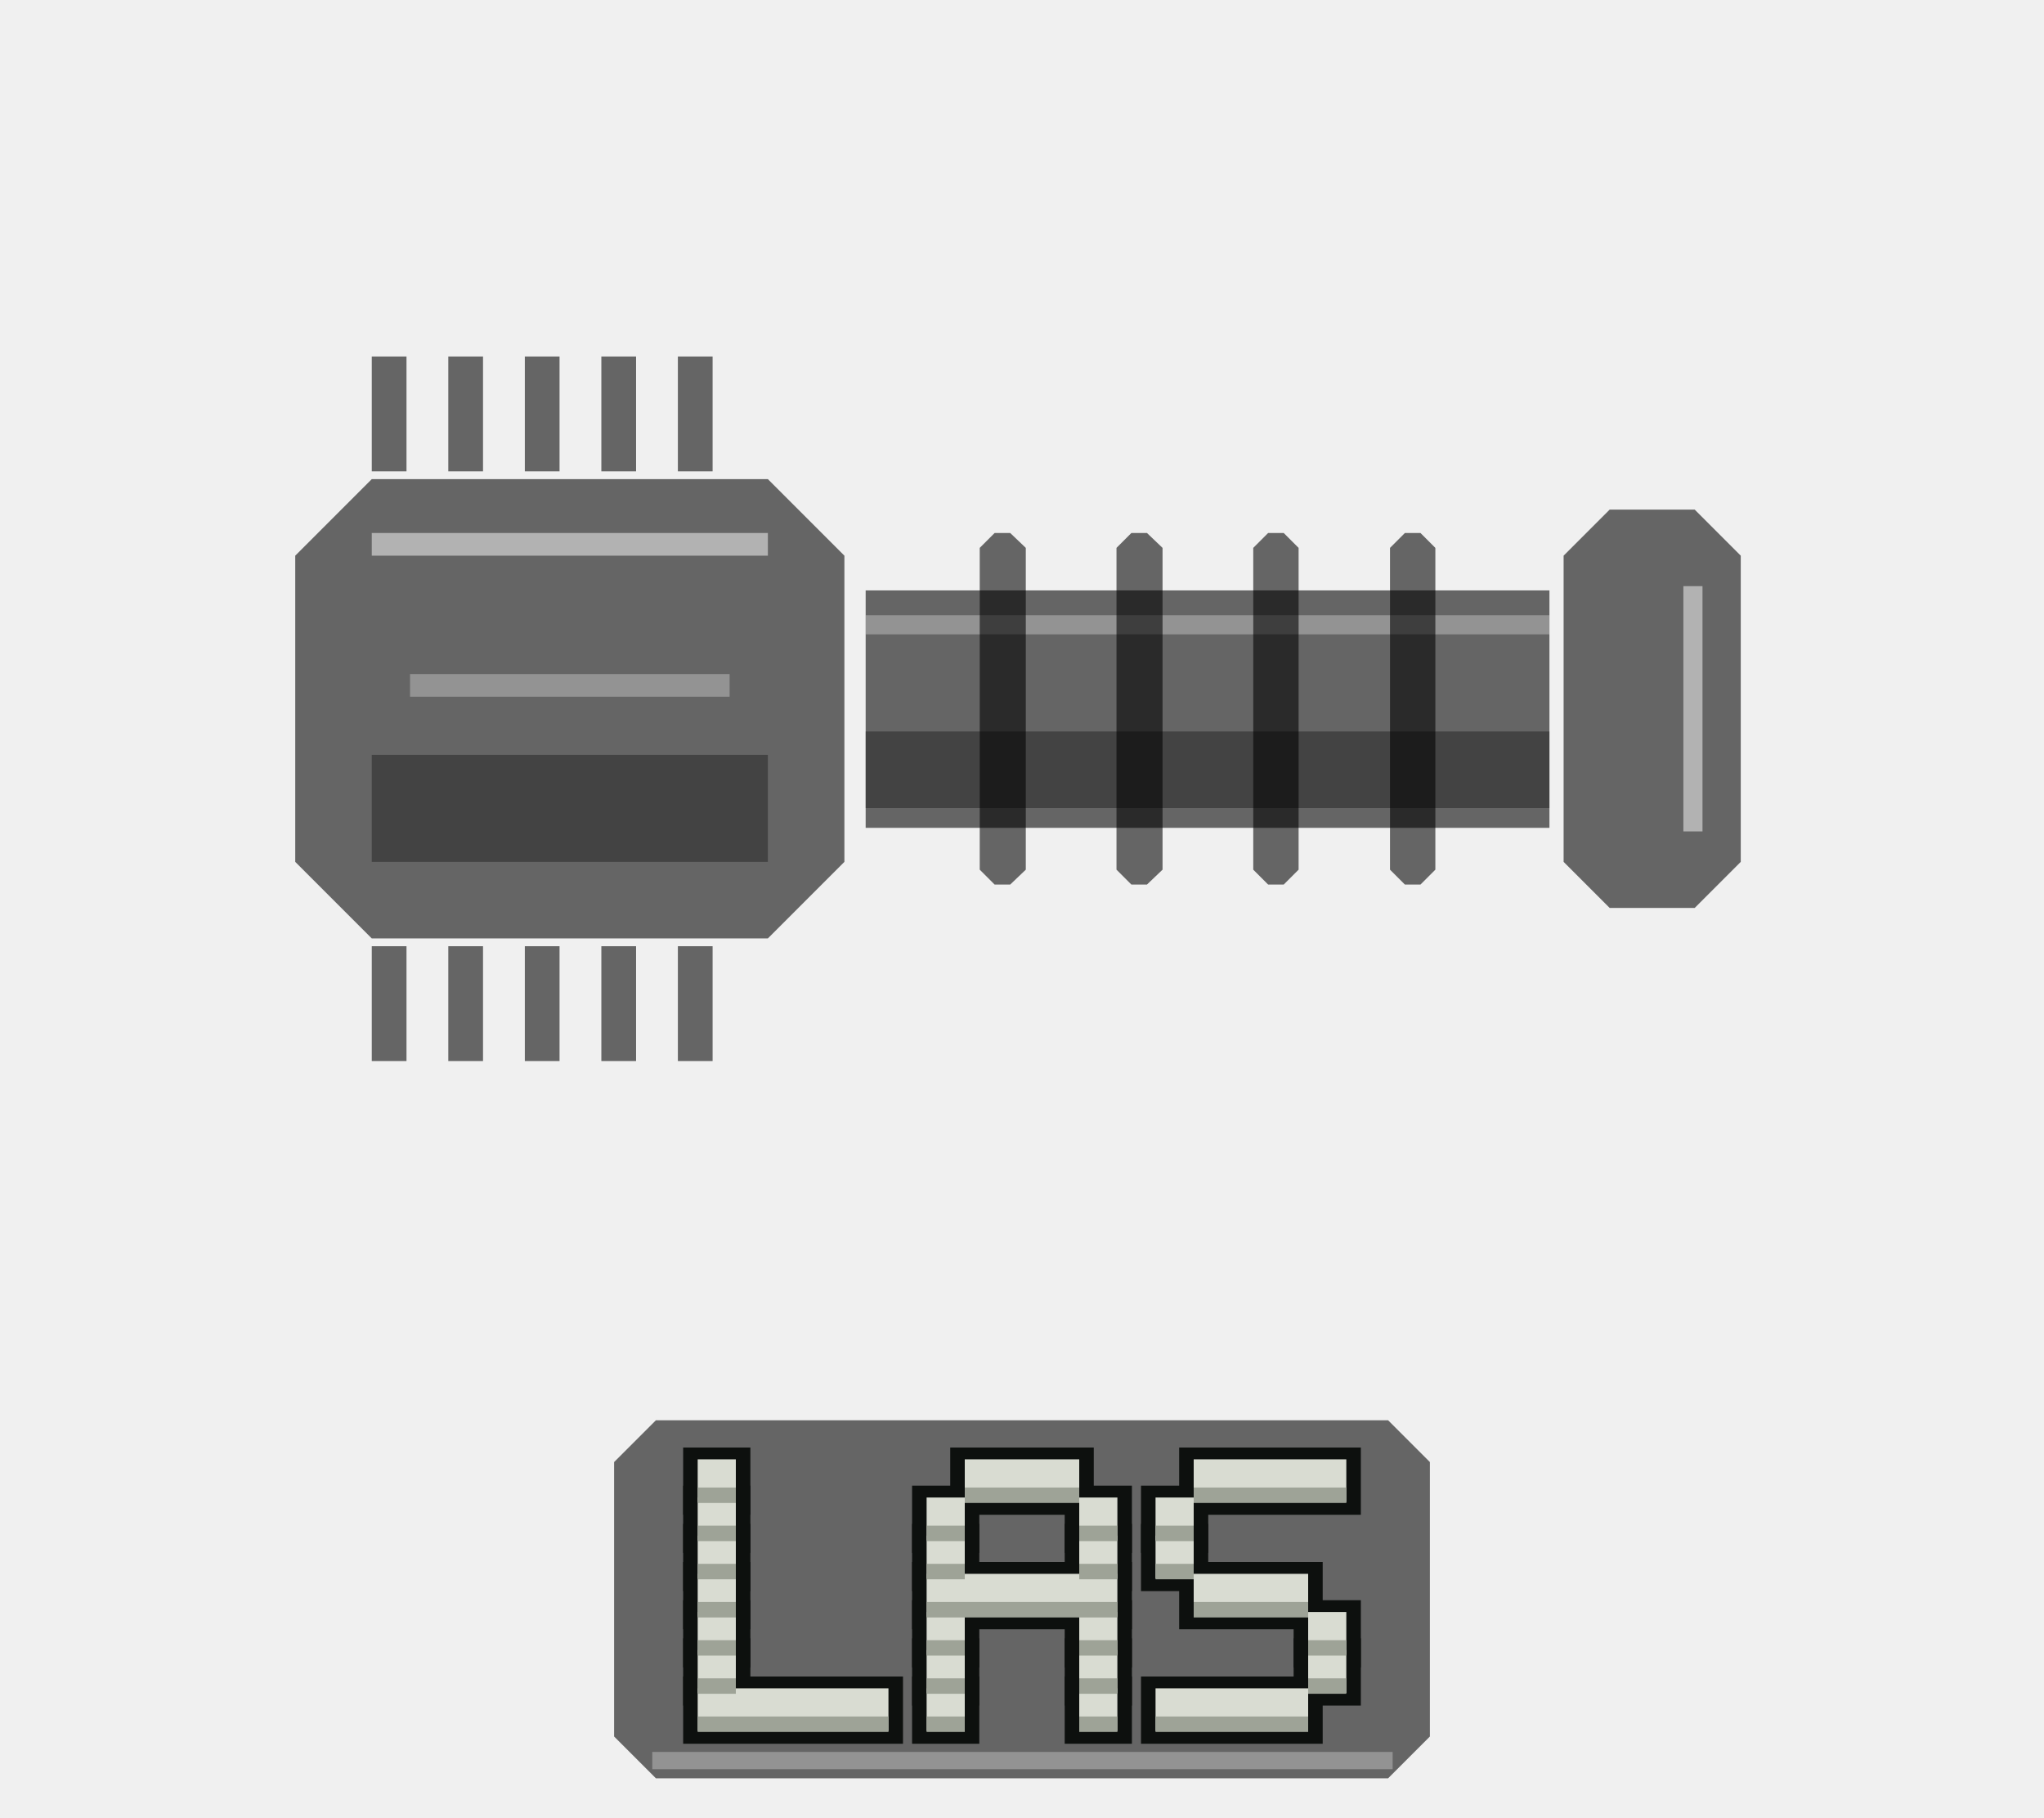
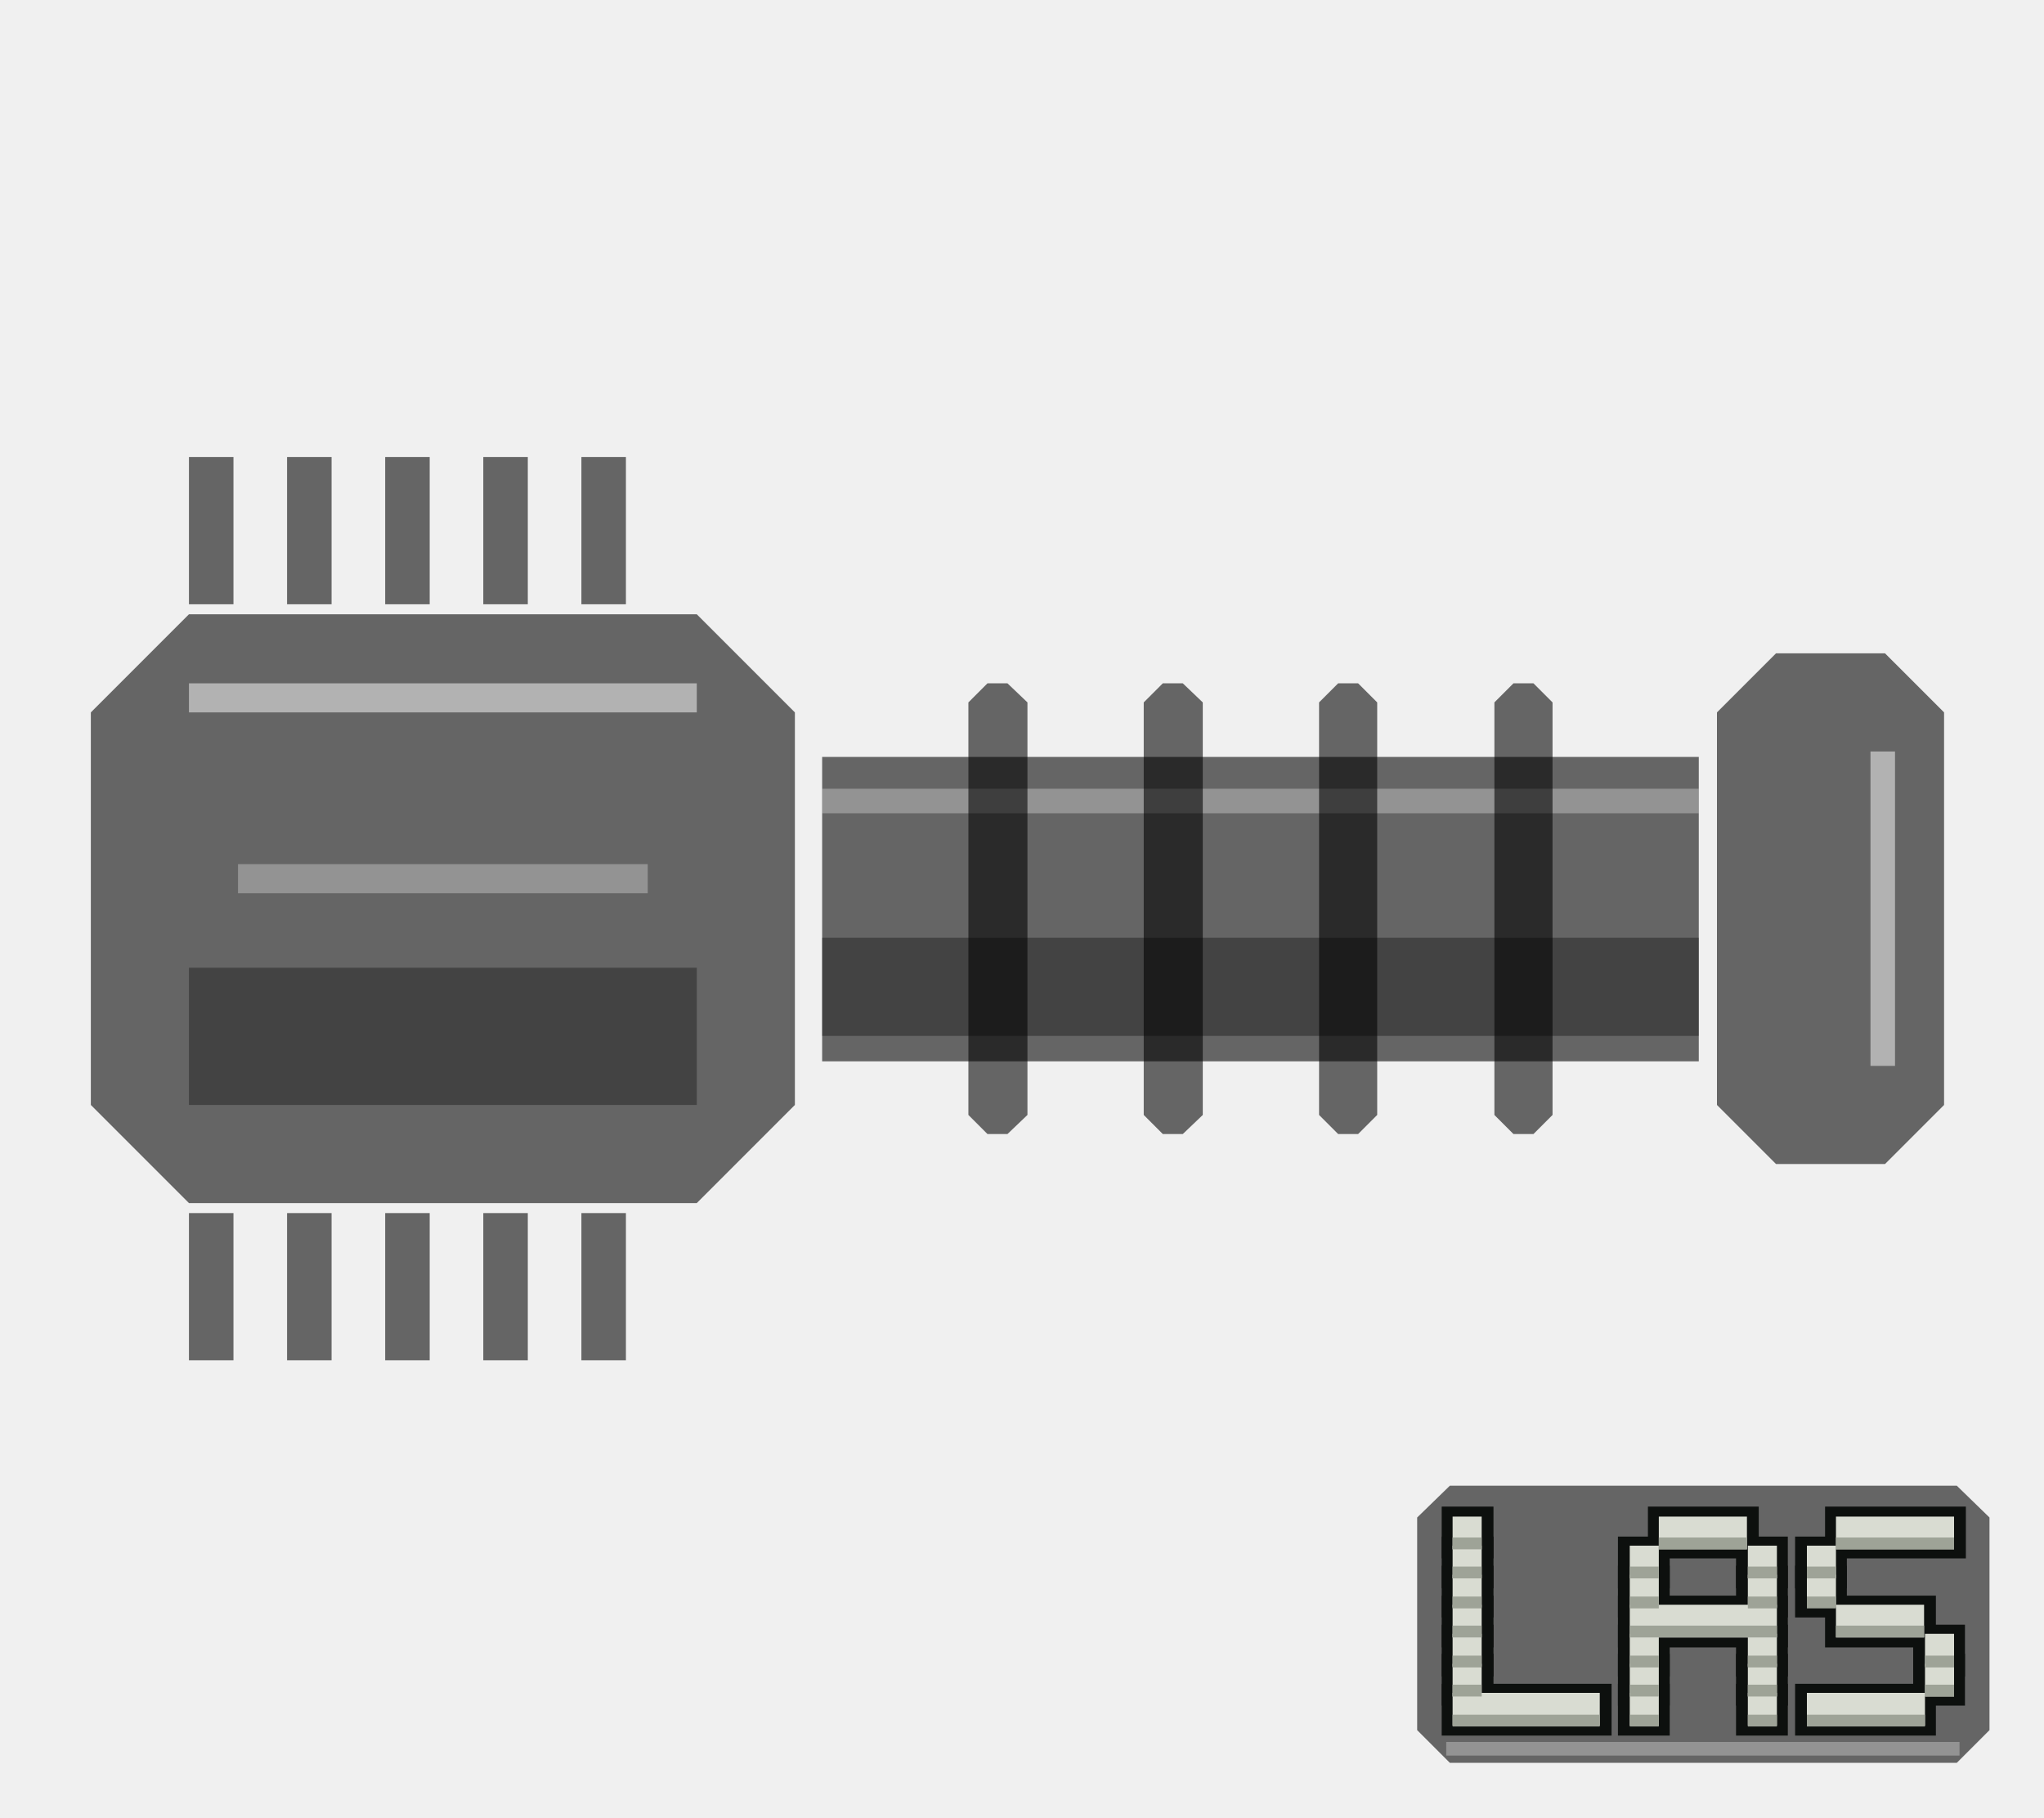
<svg xmlns="http://www.w3.org/2000/svg" viewBox="0 0 225 200">
-   <g transform="translate(24.7 0) scale(0.78)">
-     <polygon points="20.8,67.6 76.7,67.6 87.5,78.4 87.5,121.6 76.7,132.4 20.8,132.4 10,121.6 10,78.4" fill="#000000" fill-opacity="0.58" />
-     <rect x="20.8" y="50.3" width="4.9" height="16.2" fill="#000000" fill-opacity="0.58" />
-     <rect x="20.8" y="133.5" width="4.9" height="16.2" fill="#000000" fill-opacity="0.58" />
-     <rect x="31.6" y="50.3" width="4.9" height="16.2" fill="#000000" fill-opacity="0.58" />
-     <rect x="31.6" y="133.5" width="4.9" height="16.2" fill="#000000" fill-opacity="0.58" />
-     <rect x="42.4" y="50.3" width="4.9" height="16.2" fill="#000000" fill-opacity="0.58" />
-     <rect x="42.4" y="133.5" width="4.9" height="16.2" fill="#000000" fill-opacity="0.58" />
-     <rect x="53.2" y="50.3" width="4.9" height="16.2" fill="#000000" fill-opacity="0.58" />
-     <rect x="53.2" y="133.5" width="4.9" height="16.2" fill="#000000" fill-opacity="0.58" />
-     <rect x="64" y="50.3" width="4.9" height="16.2" fill="#000000" fill-opacity="0.58" />
-     <rect x="64" y="133.5" width="4.9" height="16.2" fill="#000000" fill-opacity="0.58" />
-     <rect x="20.8" y="75.2" width="55.9" height="3.2" fill="#ffffff" fill-opacity="0.5" />
-     <rect x="20.8" y="106.5" width="55.9" height="15.1" fill="#000000" fill-opacity="0.34" />
-     <rect x="26.2" y="95.1" width="45.1" height="3.2" fill="#ffffff" fill-opacity="0.3" />
-     <rect x="90.5" y="83.3" width="96.5" height="33.5" fill="#000000" fill-opacity="0.58" />
-     <rect x="90.5" y="103.2" width="96.5" height="10.8" fill="#000000" fill-opacity="0.34" />
-     <rect x="90.5" y="86.8" width="96.5" height="2.7" fill="#ffffff" fill-opacity="0.3" />
-     <polygon points="108.7,75.2 110.9,75.2 113.1,77.3 113.1,122.7 110.9,124.8 108.7,124.8 106.6,122.7 106.6,77.3" fill="#000000" fill-opacity="0.58" />
-     <polygon points="128,75.2 130.2,75.2 132.4,77.3 132.4,122.7 130.2,124.8 128,124.8 125.9,122.7 125.9,77.3" fill="#000000" fill-opacity="0.58" />
-     <polygon points="147.3,75.2 149.5,75.2 151.6,77.3 151.6,122.7 149.5,124.8 147.3,124.8 145.2,122.7 145.2,77.3" fill="#000000" fill-opacity="0.58" />
-     <polygon points="166.6,75.2 168.8,75.2 170.9,77.3 170.9,122.7 168.8,124.8 166.6,124.8 164.5,122.7 164.5,77.3" fill="#000000" fill-opacity="0.58" />
-     <polygon points="195.5,71.9 207.5,71.9 214,78.4 214,121.6 207.5,128.1 195.5,128.1 189,121.6 189,78.4" fill="#000000" fill-opacity="0.58" />
-     <rect x="205.9" y="82.7" width="2.7" height="34.6" fill="#ffffff" fill-opacity="0.5" />
-   </g>
-   <polygon points="72.2,156.3 152.8,156.3 157.4,160.9 157.4,191.1 152.8,195.7 72.2,195.7 67.6,191.1 67.6,160.9" fill="#000000" fill-opacity="0.58" />
-   <rect x="71.8" y="192.8" width="81.5" height="1.9" fill="#ffffff" fill-opacity="0.3" />
-   <rect x="75.2" y="159.3" width="7.4" height="7.4" fill="#0d100e" />
-   <rect x="75.2" y="163.5" width="7.4" height="7.4" fill="#0d100e" />
-   <rect x="75.2" y="167.7" width="7.4" height="7.4" fill="#0d100e" />
-   <rect x="75.2" y="171.9" width="7.4" height="7.4" fill="#0d100e" />
-   <rect x="75.2" y="176.1" width="7.4" height="7.4" fill="#0d100e" />
-   <rect x="75.2" y="180.3" width="7.4" height="7.4" fill="#0d100e" />
-   <rect x="75.2" y="184.5" width="24.2" height="7.4" fill="#0d100e" />
-   <rect x="104.6" y="159.3" width="15.8" height="7.4" fill="#0d100e" />
-   <rect x="100.4" y="163.5" width="7.4" height="7.4" fill="#0d100e" />
-   <rect x="117.2" y="163.5" width="7.4" height="7.4" fill="#0d100e" />
-   <rect x="100.4" y="167.7" width="7.4" height="7.4" fill="#0d100e" />
-   <rect x="117.2" y="167.7" width="7.4" height="7.4" fill="#0d100e" />
-   <rect x="100.4" y="171.9" width="24.2" height="7.4" fill="#0d100e" />
-   <rect x="100.4" y="176.1" width="7.4" height="7.4" fill="#0d100e" />
-   <rect x="117.2" y="176.1" width="7.4" height="7.4" fill="#0d100e" />
-   <rect x="100.4" y="180.3" width="7.4" height="7.4" fill="#0d100e" />
-   <rect x="117.2" y="180.3" width="7.4" height="7.4" fill="#0d100e" />
-   <rect x="100.4" y="184.5" width="7.4" height="7.4" fill="#0d100e" />
-   <rect x="117.2" y="184.5" width="7.4" height="7.4" fill="#0d100e" />
-   <rect x="129.8" y="159.3" width="20" height="7.4" fill="#0d100e" />
-   <rect x="125.6" y="163.5" width="7.4" height="7.4" fill="#0d100e" />
-   <rect x="125.6" y="167.7" width="7.4" height="7.4" fill="#0d100e" />
-   <rect x="129.8" y="171.9" width="15.8" height="7.4" fill="#0d100e" />
-   <rect x="142.4" y="176.1" width="7.4" height="7.4" fill="#0d100e" />
-   <rect x="142.4" y="180.3" width="7.4" height="7.4" fill="#0d100e" />
-   <rect x="125.6" y="184.5" width="20" height="7.4" fill="#0d100e" />
-   <rect x="76.8" y="160.6" width="4.2" height="4.7" fill="#d9dcd2" />
-   <rect x="76.8" y="164.8" width="4.2" height="4.7" fill="#d9dcd2" />
-   <rect x="76.8" y="169" width="4.2" height="4.7" fill="#d9dcd2" />
-   <rect x="76.8" y="173.2" width="4.2" height="4.7" fill="#d9dcd2" />
-   <rect x="76.8" y="177.4" width="4.2" height="4.7" fill="#d9dcd2" />
-   <rect x="76.8" y="181.6" width="4.2" height="4.7" fill="#d9dcd2" />
-   <rect x="76.8" y="185.8" width="21" height="4.7" fill="#d9dcd2" />
-   <rect x="106.2" y="160.6" width="12.6" height="4.7" fill="#d9dcd2" />
-   <rect x="102" y="164.8" width="4.2" height="4.7" fill="#d9dcd2" />
-   <rect x="118.8" y="164.8" width="4.2" height="4.7" fill="#d9dcd2" />
-   <rect x="102" y="169" width="4.2" height="4.7" fill="#d9dcd2" />
-   <rect x="118.8" y="169" width="4.2" height="4.7" fill="#d9dcd2" />
-   <rect x="102" y="173.2" width="21" height="4.7" fill="#d9dcd2" />
-   <rect x="102" y="177.4" width="4.2" height="4.7" fill="#d9dcd2" />
-   <rect x="118.8" y="177.4" width="4.2" height="4.7" fill="#d9dcd2" />
-   <rect x="102" y="181.6" width="4.2" height="4.7" fill="#d9dcd2" />
-   <rect x="118.8" y="181.6" width="4.2" height="4.7" fill="#d9dcd2" />
-   <rect x="102" y="185.8" width="4.2" height="4.7" fill="#d9dcd2" />
-   <rect x="118.8" y="185.8" width="4.2" height="4.7" fill="#d9dcd2" />
-   <rect x="131.4" y="160.6" width="16.8" height="4.7" fill="#d9dcd2" />
-   <rect x="127.2" y="164.8" width="4.2" height="4.7" fill="#d9dcd2" />
-   <rect x="127.2" y="169" width="4.2" height="4.7" fill="#d9dcd2" />
-   <rect x="131.4" y="173.2" width="12.6" height="4.7" fill="#d9dcd2" />
-   <rect x="144" y="177.4" width="4.2" height="4.7" fill="#d9dcd2" />
-   <rect x="144" y="181.6" width="4.2" height="4.7" fill="#d9dcd2" />
-   <rect x="127.2" y="185.8" width="16.8" height="4.7" fill="#d9dcd2" />
-   <rect x="76.8" y="163.7" width="4.2" height="1.7" fill="#9ea397" />
-   <rect x="76.8" y="167.9" width="4.2" height="1.7" fill="#9ea397" />
-   <rect x="76.8" y="172.1" width="4.2" height="1.7" fill="#9ea397" />
-   <rect x="76.8" y="176.3" width="4.2" height="1.7" fill="#9ea397" />
-   <rect x="76.8" y="180.5" width="4.2" height="1.7" fill="#9ea397" />
-   <rect x="76.8" y="184.7" width="4.2" height="1.7" fill="#9ea397" />
-   <rect x="76.8" y="188.9" width="21" height="1.7" fill="#9ea397" />
-   <rect x="106.2" y="163.7" width="12.6" height="1.7" fill="#9ea397" />
-   <rect x="102" y="167.9" width="4.2" height="1.7" fill="#9ea397" />
-   <rect x="118.8" y="167.9" width="4.2" height="1.7" fill="#9ea397" />
-   <rect x="102" y="172.1" width="4.2" height="1.7" fill="#9ea397" />
-   <rect x="118.8" y="172.1" width="4.2" height="1.7" fill="#9ea397" />
-   <rect x="102" y="176.3" width="21" height="1.7" fill="#9ea397" />
-   <rect x="102" y="180.5" width="4.2" height="1.7" fill="#9ea397" />
-   <rect x="118.8" y="180.5" width="4.2" height="1.7" fill="#9ea397" />
-   <rect x="102" y="184.7" width="4.2" height="1.7" fill="#9ea397" />
-   <rect x="118.8" y="184.7" width="4.2" height="1.7" fill="#9ea397" />
-   <rect x="102" y="188.9" width="4.2" height="1.7" fill="#9ea397" />
-   <rect x="118.8" y="188.9" width="4.2" height="1.7" fill="#9ea397" />
-   <rect x="131.4" y="163.7" width="16.8" height="1.7" fill="#9ea397" />
-   <rect x="127.2" y="167.9" width="4.2" height="1.7" fill="#9ea397" />
-   <rect x="127.2" y="172.1" width="4.2" height="1.7" fill="#9ea397" />
-   <rect x="131.4" y="176.3" width="12.6" height="1.7" fill="#9ea397" />
-   <rect x="144" y="180.5" width="4.2" height="1.7" fill="#9ea397" />
-   <rect x="144" y="184.7" width="4.2" height="1.7" fill="#9ea397" />
-   <rect x="127.2" y="188.9" width="16.8" height="1.7" fill="#9ea397" />
+   <polygon points="20.8,67.6 76.7,67.6 87.5,78.4 87.5,121.6 76.7,132.4 20.8,132.4 10,121.6 10,78.4" fill="#000000" fill-opacity="0.58" />
+   <rect x="20.8" y="50.3" width="4.9" height="16.2" fill="#000000" fill-opacity="0.58" />
+   <rect x="20.8" y="133.5" width="4.9" height="16.2" fill="#000000" fill-opacity="0.58" />
+   <rect x="31.6" y="50.3" width="4.9" height="16.2" fill="#000000" fill-opacity="0.58" />
+   <rect x="31.6" y="133.5" width="4.9" height="16.2" fill="#000000" fill-opacity="0.58" />
+   <rect x="42.4" y="50.3" width="4.9" height="16.2" fill="#000000" fill-opacity="0.58" />
+   <rect x="42.4" y="133.5" width="4.9" height="16.2" fill="#000000" fill-opacity="0.58" />
+   <rect x="53.2" y="50.3" width="4.9" height="16.2" fill="#000000" fill-opacity="0.58" />
+   <rect x="53.2" y="133.5" width="4.9" height="16.2" fill="#000000" fill-opacity="0.58" />
+   <rect x="64" y="50.3" width="4.9" height="16.2" fill="#000000" fill-opacity="0.58" />
+   <rect x="64" y="133.5" width="4.9" height="16.2" fill="#000000" fill-opacity="0.58" />
+   <rect x="20.8" y="75.2" width="55.9" height="3.2" fill="#ffffff" fill-opacity="0.5" />
+   <rect x="20.8" y="106.5" width="55.9" height="15.1" fill="#000000" fill-opacity="0.34" />
+   <rect x="26.2" y="95.1" width="45.1" height="3.2" fill="#ffffff" fill-opacity="0.3" />
+   <rect x="90.5" y="83.3" width="96.5" height="33.5" fill="#000000" fill-opacity="0.58" />
+   <rect x="90.5" y="103.2" width="96.5" height="10.8" fill="#000000" fill-opacity="0.34" />
+   <rect x="90.5" y="86.8" width="96.5" height="2.7" fill="#ffffff" fill-opacity="0.3" />
+   <polygon points="108.7,75.2 110.9,75.2 113.1,77.3 113.1,122.7 110.9,124.8 108.7,124.8 106.6,122.7 106.6,77.3" fill="#000000" fill-opacity="0.58" />
+   <polygon points="128,75.2 130.2,75.2 132.4,77.3 132.4,122.7 130.2,124.8 128,124.8 125.9,122.7 125.9,77.3" fill="#000000" fill-opacity="0.58" />
+   <polygon points="147.3,75.2 149.5,75.2 151.6,77.3 151.6,122.7 149.5,124.8 147.3,124.8 145.2,122.7 145.2,77.3" fill="#000000" fill-opacity="0.58" />
+   <polygon points="166.6,75.2 168.8,75.2 170.9,77.3 170.9,122.7 168.8,124.8 166.6,124.8 164.5,122.7 164.5,77.3" fill="#000000" fill-opacity="0.58" />
+   <polygon points="195.5,71.9 207.5,71.9 214,78.4 214,121.6 207.5,128.1 195.5,128.1 189,121.6 189,78.4" fill="#000000" fill-opacity="0.58" />
+   <rect x="205.9" y="82.7" width="2.7" height="34.6" fill="#ffffff" fill-opacity="0.5" />
+   <polygon points="159.6,163.5 215.4,163.5 219,167 219,190.4 215.4,194 159.6,194 156,190.4 156,167" fill="#000000" fill-opacity="0.58" />
+   <rect x="159.2" y="191.7" width="56.5" height="1.5" fill="#ffffff" fill-opacity="0.3" />
+   <rect x="158.7" y="165.8" width="5.7" height="5.7" fill="#0d100e" />
+   <rect x="158.7" y="169.1" width="5.7" height="5.7" fill="#0d100e" />
+   <rect x="158.7" y="172.3" width="5.7" height="5.7" fill="#0d100e" />
+   <rect x="158.7" y="175.6" width="5.7" height="5.7" fill="#0d100e" />
+   <rect x="158.7" y="178.8" width="5.7" height="5.7" fill="#0d100e" />
+   <rect x="158.7" y="182" width="5.7" height="5.7" fill="#0d100e" />
+   <rect x="158.7" y="185.3" width="18.7" height="5.7" fill="#0d100e" />
+   <rect x="181.4" y="165.8" width="12.2" height="5.7" fill="#0d100e" />
+   <rect x="178.1" y="169.1" width="5.7" height="5.7" fill="#0d100e" />
+   <rect x="191.1" y="169.1" width="5.7" height="5.7" fill="#0d100e" />
+   <rect x="178.1" y="172.3" width="5.7" height="5.7" fill="#0d100e" />
+   <rect x="191.1" y="172.3" width="5.7" height="5.7" fill="#0d100e" />
+   <rect x="178.1" y="175.6" width="18.7" height="5.7" fill="#0d100e" />
+   <rect x="178.1" y="178.8" width="5.7" height="5.7" fill="#0d100e" />
+   <rect x="191.1" y="178.8" width="5.7" height="5.7" fill="#0d100e" />
+   <rect x="178.1" y="182" width="5.7" height="5.7" fill="#0d100e" />
+   <rect x="191.1" y="182" width="5.7" height="5.7" fill="#0d100e" />
+   <rect x="178.1" y="185.3" width="5.7" height="5.7" fill="#0d100e" />
+   <rect x="191.1" y="185.3" width="5.7" height="5.7" fill="#0d100e" />
+   <rect x="200.9" y="165.8" width="15.5" height="5.7" fill="#0d100e" />
+   <rect x="197.6" y="169.1" width="5.7" height="5.7" fill="#0d100e" />
+   <rect x="197.6" y="172.3" width="5.7" height="5.7" fill="#0d100e" />
+   <rect x="200.9" y="175.6" width="12.2" height="5.7" fill="#0d100e" />
+   <rect x="210.6" y="178.8" width="5.7" height="5.7" fill="#0d100e" />
+   <rect x="210.6" y="182" width="5.7" height="5.7" fill="#0d100e" />
+   <rect x="197.6" y="185.3" width="15.5" height="5.7" fill="#0d100e" />
+   <rect x="159.9" y="166.9" width="3.2" height="3.6" fill="#d9dcd2" />
+   <rect x="159.9" y="170.1" width="3.2" height="3.6" fill="#d9dcd2" />
+   <rect x="159.9" y="173.3" width="3.2" height="3.6" fill="#d9dcd2" />
+   <rect x="159.9" y="176.6" width="3.2" height="3.6" fill="#d9dcd2" />
+   <rect x="159.9" y="179.8" width="3.2" height="3.6" fill="#d9dcd2" />
+   <rect x="159.9" y="183.1" width="3.2" height="3.6" fill="#d9dcd2" />
+   <rect x="159.9" y="186.3" width="16.2" height="3.6" fill="#d9dcd2" />
+   <rect x="182.6" y="166.9" width="9.7" height="3.6" fill="#d9dcd2" />
+   <rect x="179.4" y="170.1" width="3.2" height="3.6" fill="#d9dcd2" />
+   <rect x="192.4" y="170.1" width="3.2" height="3.6" fill="#d9dcd2" />
+   <rect x="179.4" y="173.3" width="3.2" height="3.6" fill="#d9dcd2" />
+   <rect x="192.4" y="173.3" width="3.2" height="3.6" fill="#d9dcd2" />
+   <rect x="179.4" y="176.6" width="16.2" height="3.6" fill="#d9dcd2" />
+   <rect x="179.4" y="179.8" width="3.2" height="3.6" fill="#d9dcd2" />
+   <rect x="192.4" y="179.8" width="3.2" height="3.6" fill="#d9dcd2" />
+   <rect x="179.4" y="183.1" width="3.2" height="3.6" fill="#d9dcd2" />
+   <rect x="192.4" y="183.1" width="3.2" height="3.6" fill="#d9dcd2" />
+   <rect x="179.4" y="186.3" width="3.2" height="3.6" fill="#d9dcd2" />
+   <rect x="192.4" y="186.3" width="3.2" height="3.6" fill="#d9dcd2" />
+   <rect x="202.1" y="166.9" width="13" height="3.6" fill="#d9dcd2" />
+   <rect x="198.9" y="170.1" width="3.2" height="3.6" fill="#d9dcd2" />
+   <rect x="198.9" y="173.3" width="3.2" height="3.6" fill="#d9dcd2" />
+   <rect x="202.1" y="176.6" width="9.7" height="3.6" fill="#d9dcd2" />
+   <rect x="211.9" y="179.8" width="3.2" height="3.6" fill="#d9dcd2" />
+   <rect x="211.9" y="183.1" width="3.2" height="3.6" fill="#d9dcd2" />
+   <rect x="198.9" y="186.3" width="13" height="3.6" fill="#d9dcd2" />
+   <rect x="159.9" y="169.2" width="3.2" height="1.3" fill="#9ea397" />
+   <rect x="159.9" y="172.4" width="3.2" height="1.3" fill="#9ea397" />
+   <rect x="159.9" y="175.7" width="3.2" height="1.3" fill="#9ea397" />
+   <rect x="159.9" y="178.9" width="3.2" height="1.3" fill="#9ea397" />
+   <rect x="159.9" y="182.2" width="3.2" height="1.3" fill="#9ea397" />
+   <rect x="159.9" y="185.4" width="3.2" height="1.3" fill="#9ea397" />
+   <rect x="159.9" y="188.7" width="16.2" height="1.3" fill="#9ea397" />
+   <rect x="182.6" y="169.2" width="9.7" height="1.3" fill="#9ea397" />
+   <rect x="179.4" y="172.4" width="3.2" height="1.3" fill="#9ea397" />
+   <rect x="192.4" y="172.4" width="3.2" height="1.3" fill="#9ea397" />
+   <rect x="179.4" y="175.7" width="3.2" height="1.3" fill="#9ea397" />
+   <rect x="192.4" y="175.7" width="3.2" height="1.3" fill="#9ea397" />
+   <rect x="179.4" y="178.9" width="16.2" height="1.3" fill="#9ea397" />
+   <rect x="179.4" y="182.2" width="3.2" height="1.3" fill="#9ea397" />
+   <rect x="192.4" y="182.2" width="3.2" height="1.3" fill="#9ea397" />
+   <rect x="179.4" y="185.4" width="3.2" height="1.3" fill="#9ea397" />
+   <rect x="192.4" y="185.4" width="3.2" height="1.3" fill="#9ea397" />
+   <rect x="179.4" y="188.7" width="3.2" height="1.3" fill="#9ea397" />
+   <rect x="192.4" y="188.7" width="3.2" height="1.3" fill="#9ea397" />
+   <rect x="202.1" y="169.2" width="13" height="1.3" fill="#9ea397" />
+   <rect x="198.9" y="172.4" width="3.2" height="1.3" fill="#9ea397" />
+   <rect x="198.9" y="175.7" width="3.2" height="1.3" fill="#9ea397" />
+   <rect x="202.1" y="178.9" width="9.7" height="1.3" fill="#9ea397" />
+   <rect x="211.9" y="182.2" width="3.2" height="1.3" fill="#9ea397" />
+   <rect x="211.9" y="185.4" width="3.2" height="1.3" fill="#9ea397" />
+   <rect x="198.9" y="188.7" width="13" height="1.3" fill="#9ea397" />
</svg>
